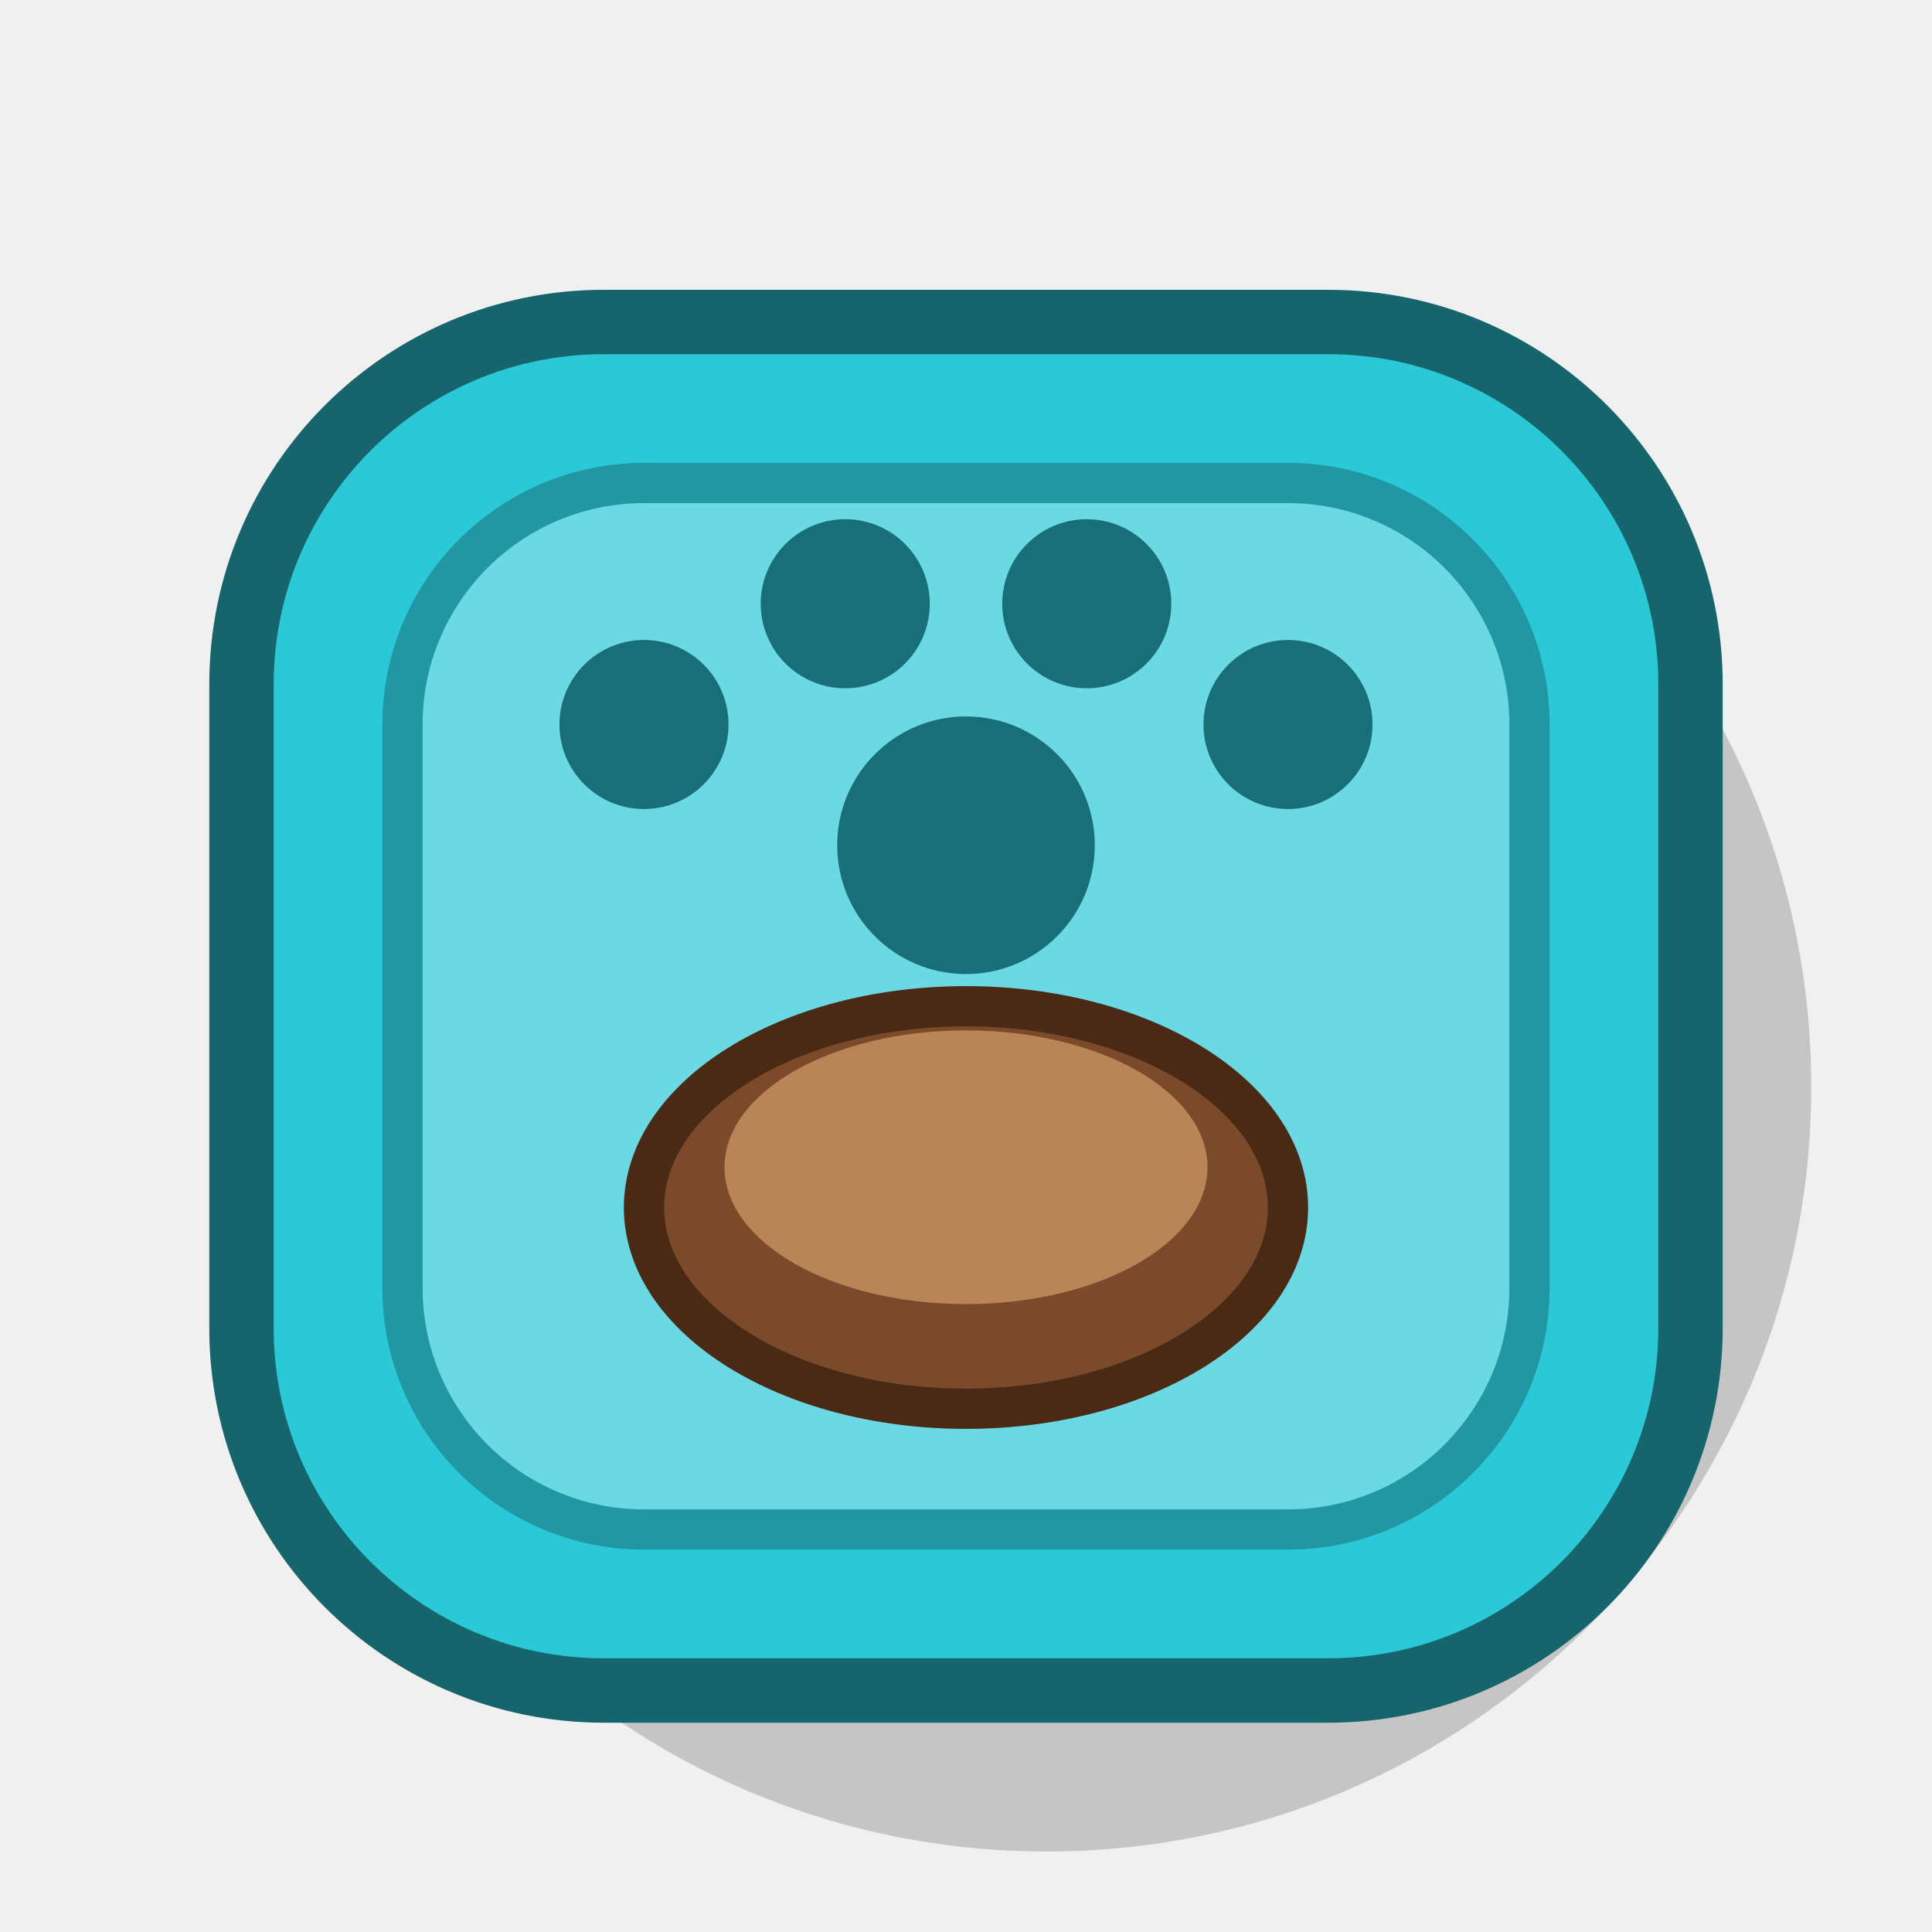
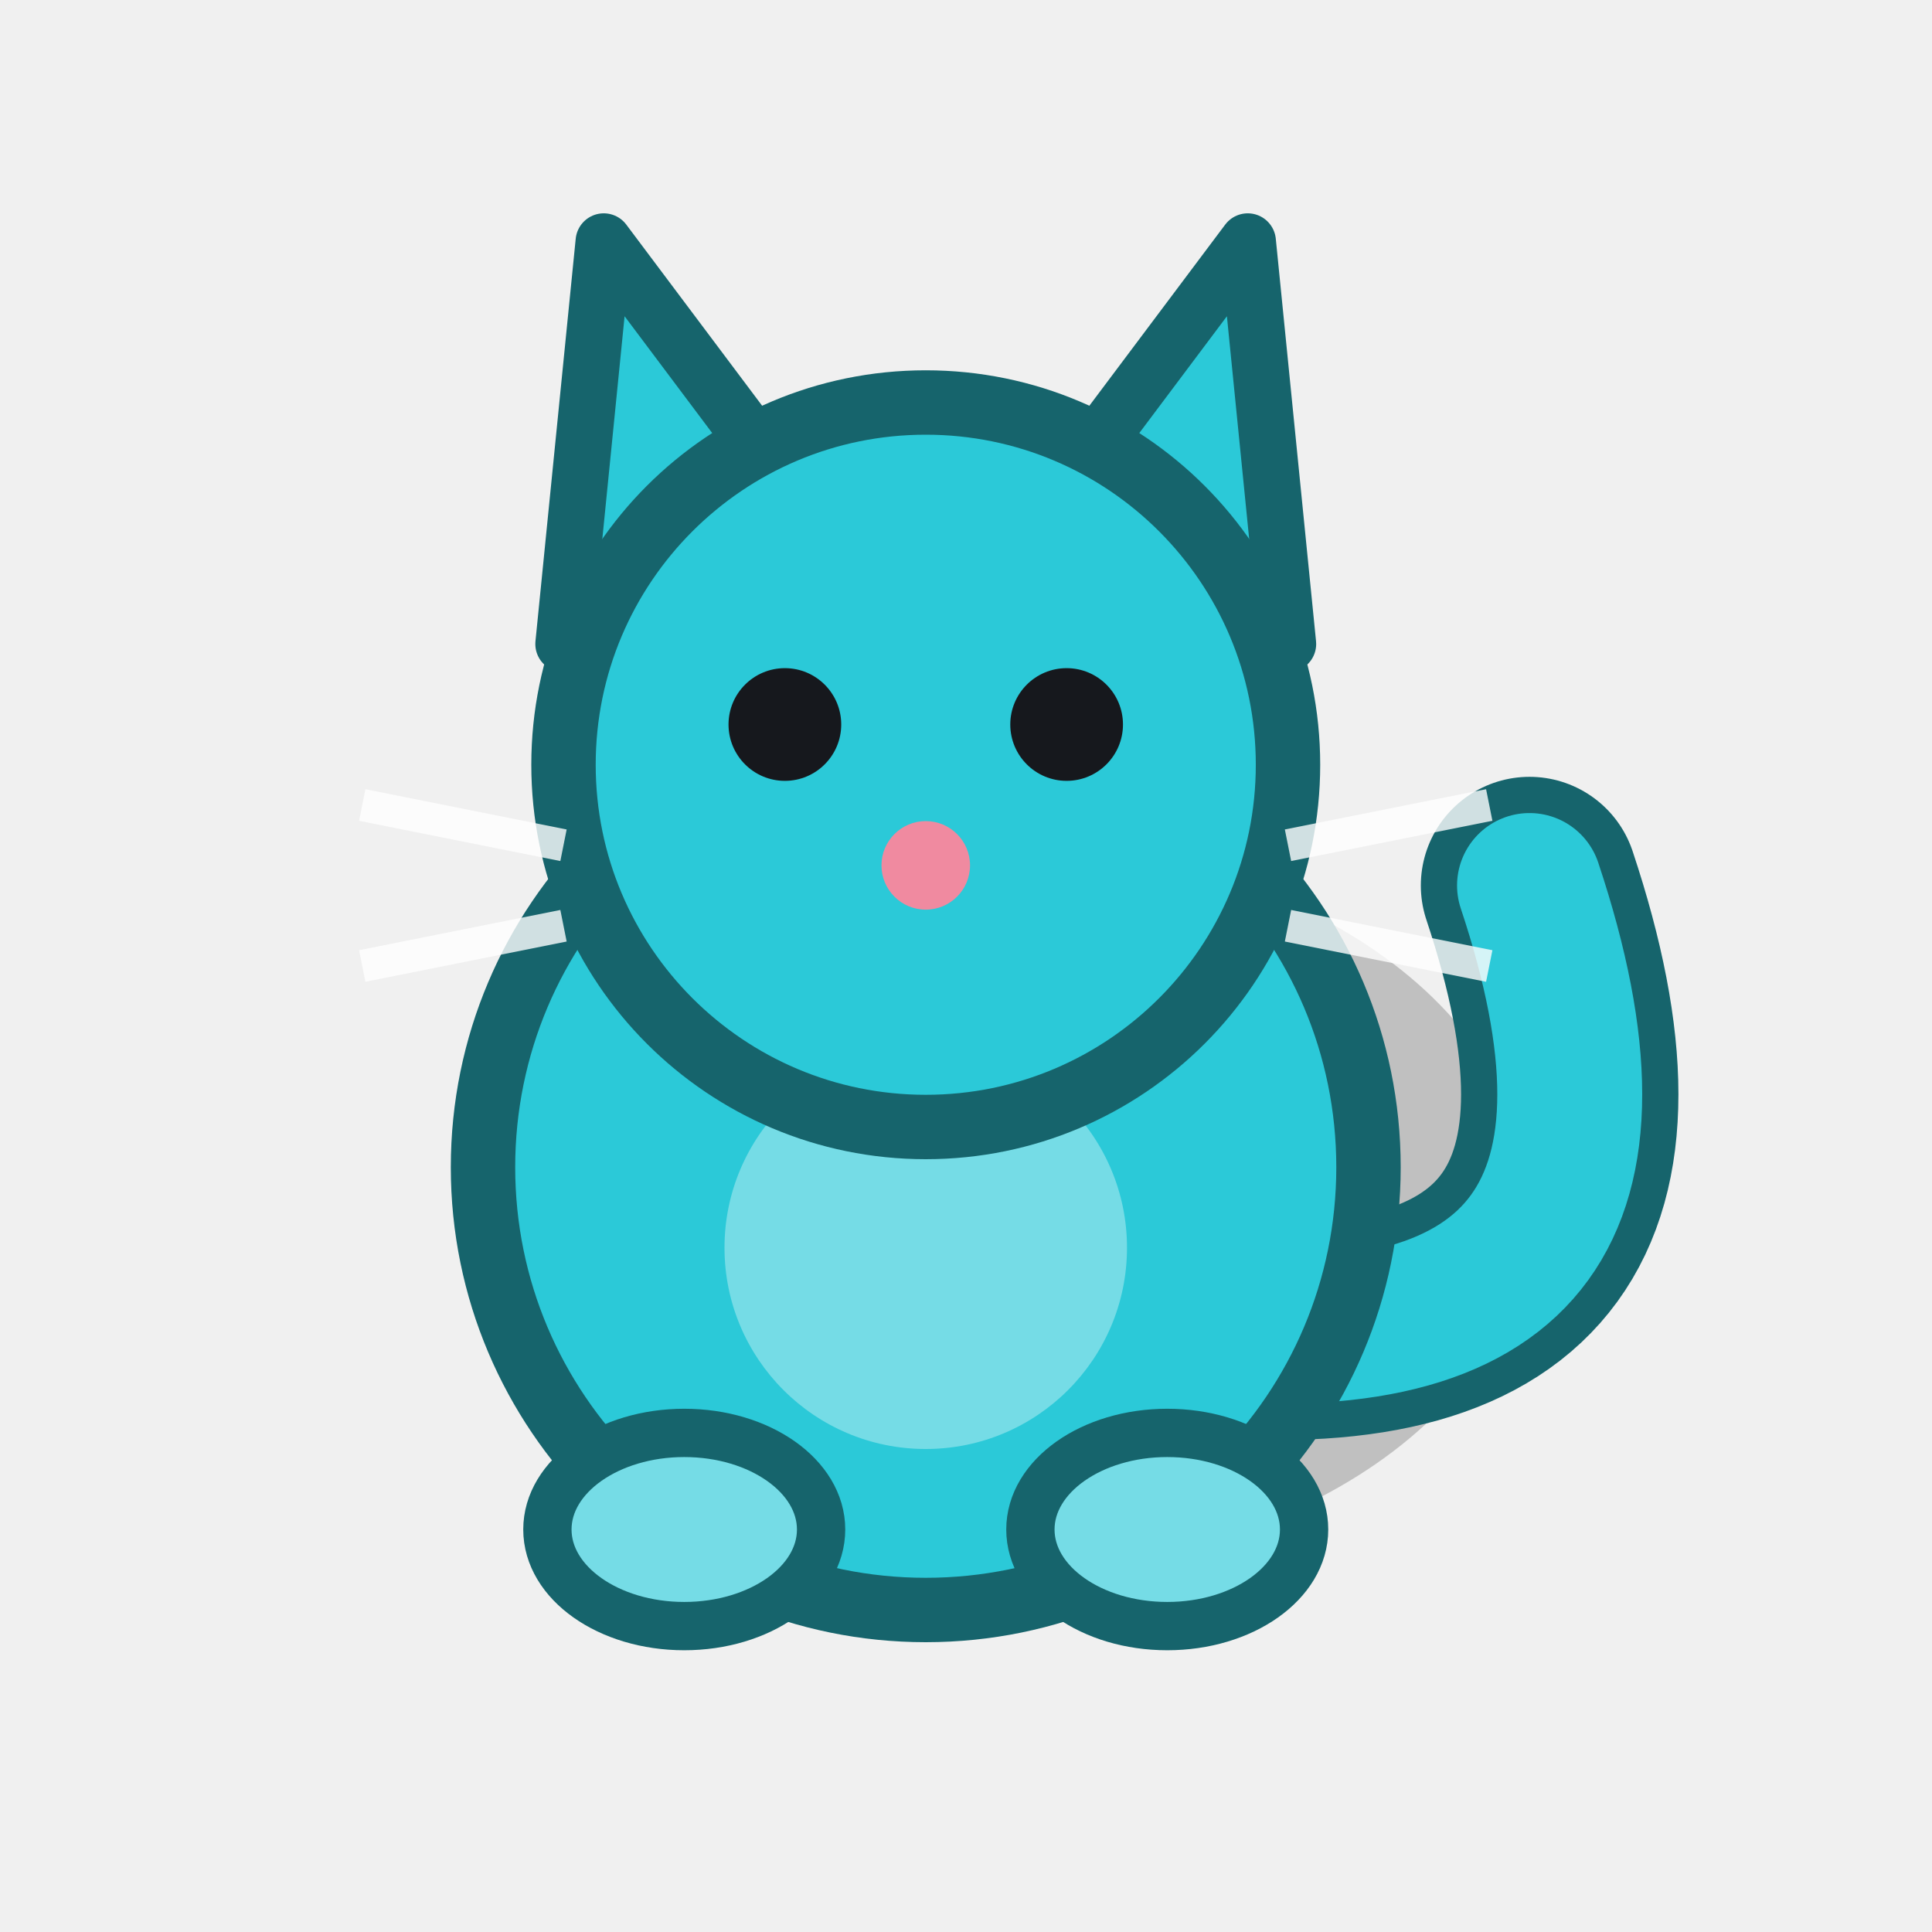
<svg xmlns="http://www.w3.org/2000/svg" width="96" height="96" viewBox="0 0 48 48">
-   <circle cx="26" cy="27" r="19" fill="#000" opacity="0.18" />
-   <rect x="6" y="8" width="36" height="34" rx="9" fill="#2bc9d8" stroke="#16646c" stroke-width="1.6" />
-   <rect x="10" y="12" width="28" height="26" rx="6" fill="#6bd9e4" stroke="#2097a2" stroke-width="1" />
-   <ellipse cx="24" cy="30" rx="8" ry="5" fill="#7a4a2b" stroke="#4a2a14" stroke-width="1" />
-   <ellipse cx="24" cy="29" rx="6" ry="3.4" fill="#b98557" />
-   <circle cx="16" cy="18" r="2.1" fill="#186f77" />
-   <circle cx="21" cy="15" r="2.1" fill="#186f77" />
-   <circle cx="27" cy="15" r="2.1" fill="#186f77" />
-   <circle cx="32" cy="18" r="2.1" fill="#186f77" />
-   <circle cx="24" cy="21" r="3.2" fill="#186f77" />
+   <ellipse cx="25" cy="30" rx="13" ry="9" fill="#000" opacity=".2" />
+   <path d="M30 33 Q42 34 38 22" fill="none" stroke="#16646c" stroke-width="5.4" stroke-linecap="round" />
+   <path d="M30 33 Q42 34 38 22" fill="none" stroke="#2bc9d8" stroke-width="3.6" stroke-linecap="round" />
+   <circle cx="23" cy="29" r="11" fill="#2bc9d8" stroke="#16646c" stroke-width="1.6" />
+   <circle cx="23" cy="31" r="5" fill="#75dce6" />
+   <ellipse cx="17" cy="38" rx="3.4" ry="2.4" fill="#75dce6" stroke="#16646c" stroke-width="1.2" />
+   <ellipse cx="29" cy="38" rx="3.4" ry="2.4" fill="#75dce6" stroke="#16646c" stroke-width="1.2" />
+   <path d="M21 14 L15 6 L14 16Z" fill="#2bc9d8" stroke="#16646c" stroke-width="1.4" stroke-linejoin="round" />
+   <path d="M25 14 L31 6 L32 16Z" fill="#2bc9d8" stroke="#16646c" stroke-width="1.4" stroke-linejoin="round" />
+   <circle cx="23" cy="19" r="9" fill="#2bc9d8" stroke="#16646c" stroke-width="1.6" />
+   <circle cx="19.5" cy="18" r="1.4" fill="#16181d" />
+   <circle cx="26.5" cy="18" r="1.4" fill="#16181d" />
+   <circle cx="23" cy="21.5" r="1.1" fill="#f08aa0" />
+   <path d="M14 21 L9 20 M14 23 L9 24 M32 21 L37 20 M32 23 L37 24" stroke="#fff" stroke-width=".8" opacity=".8" />
</svg>
